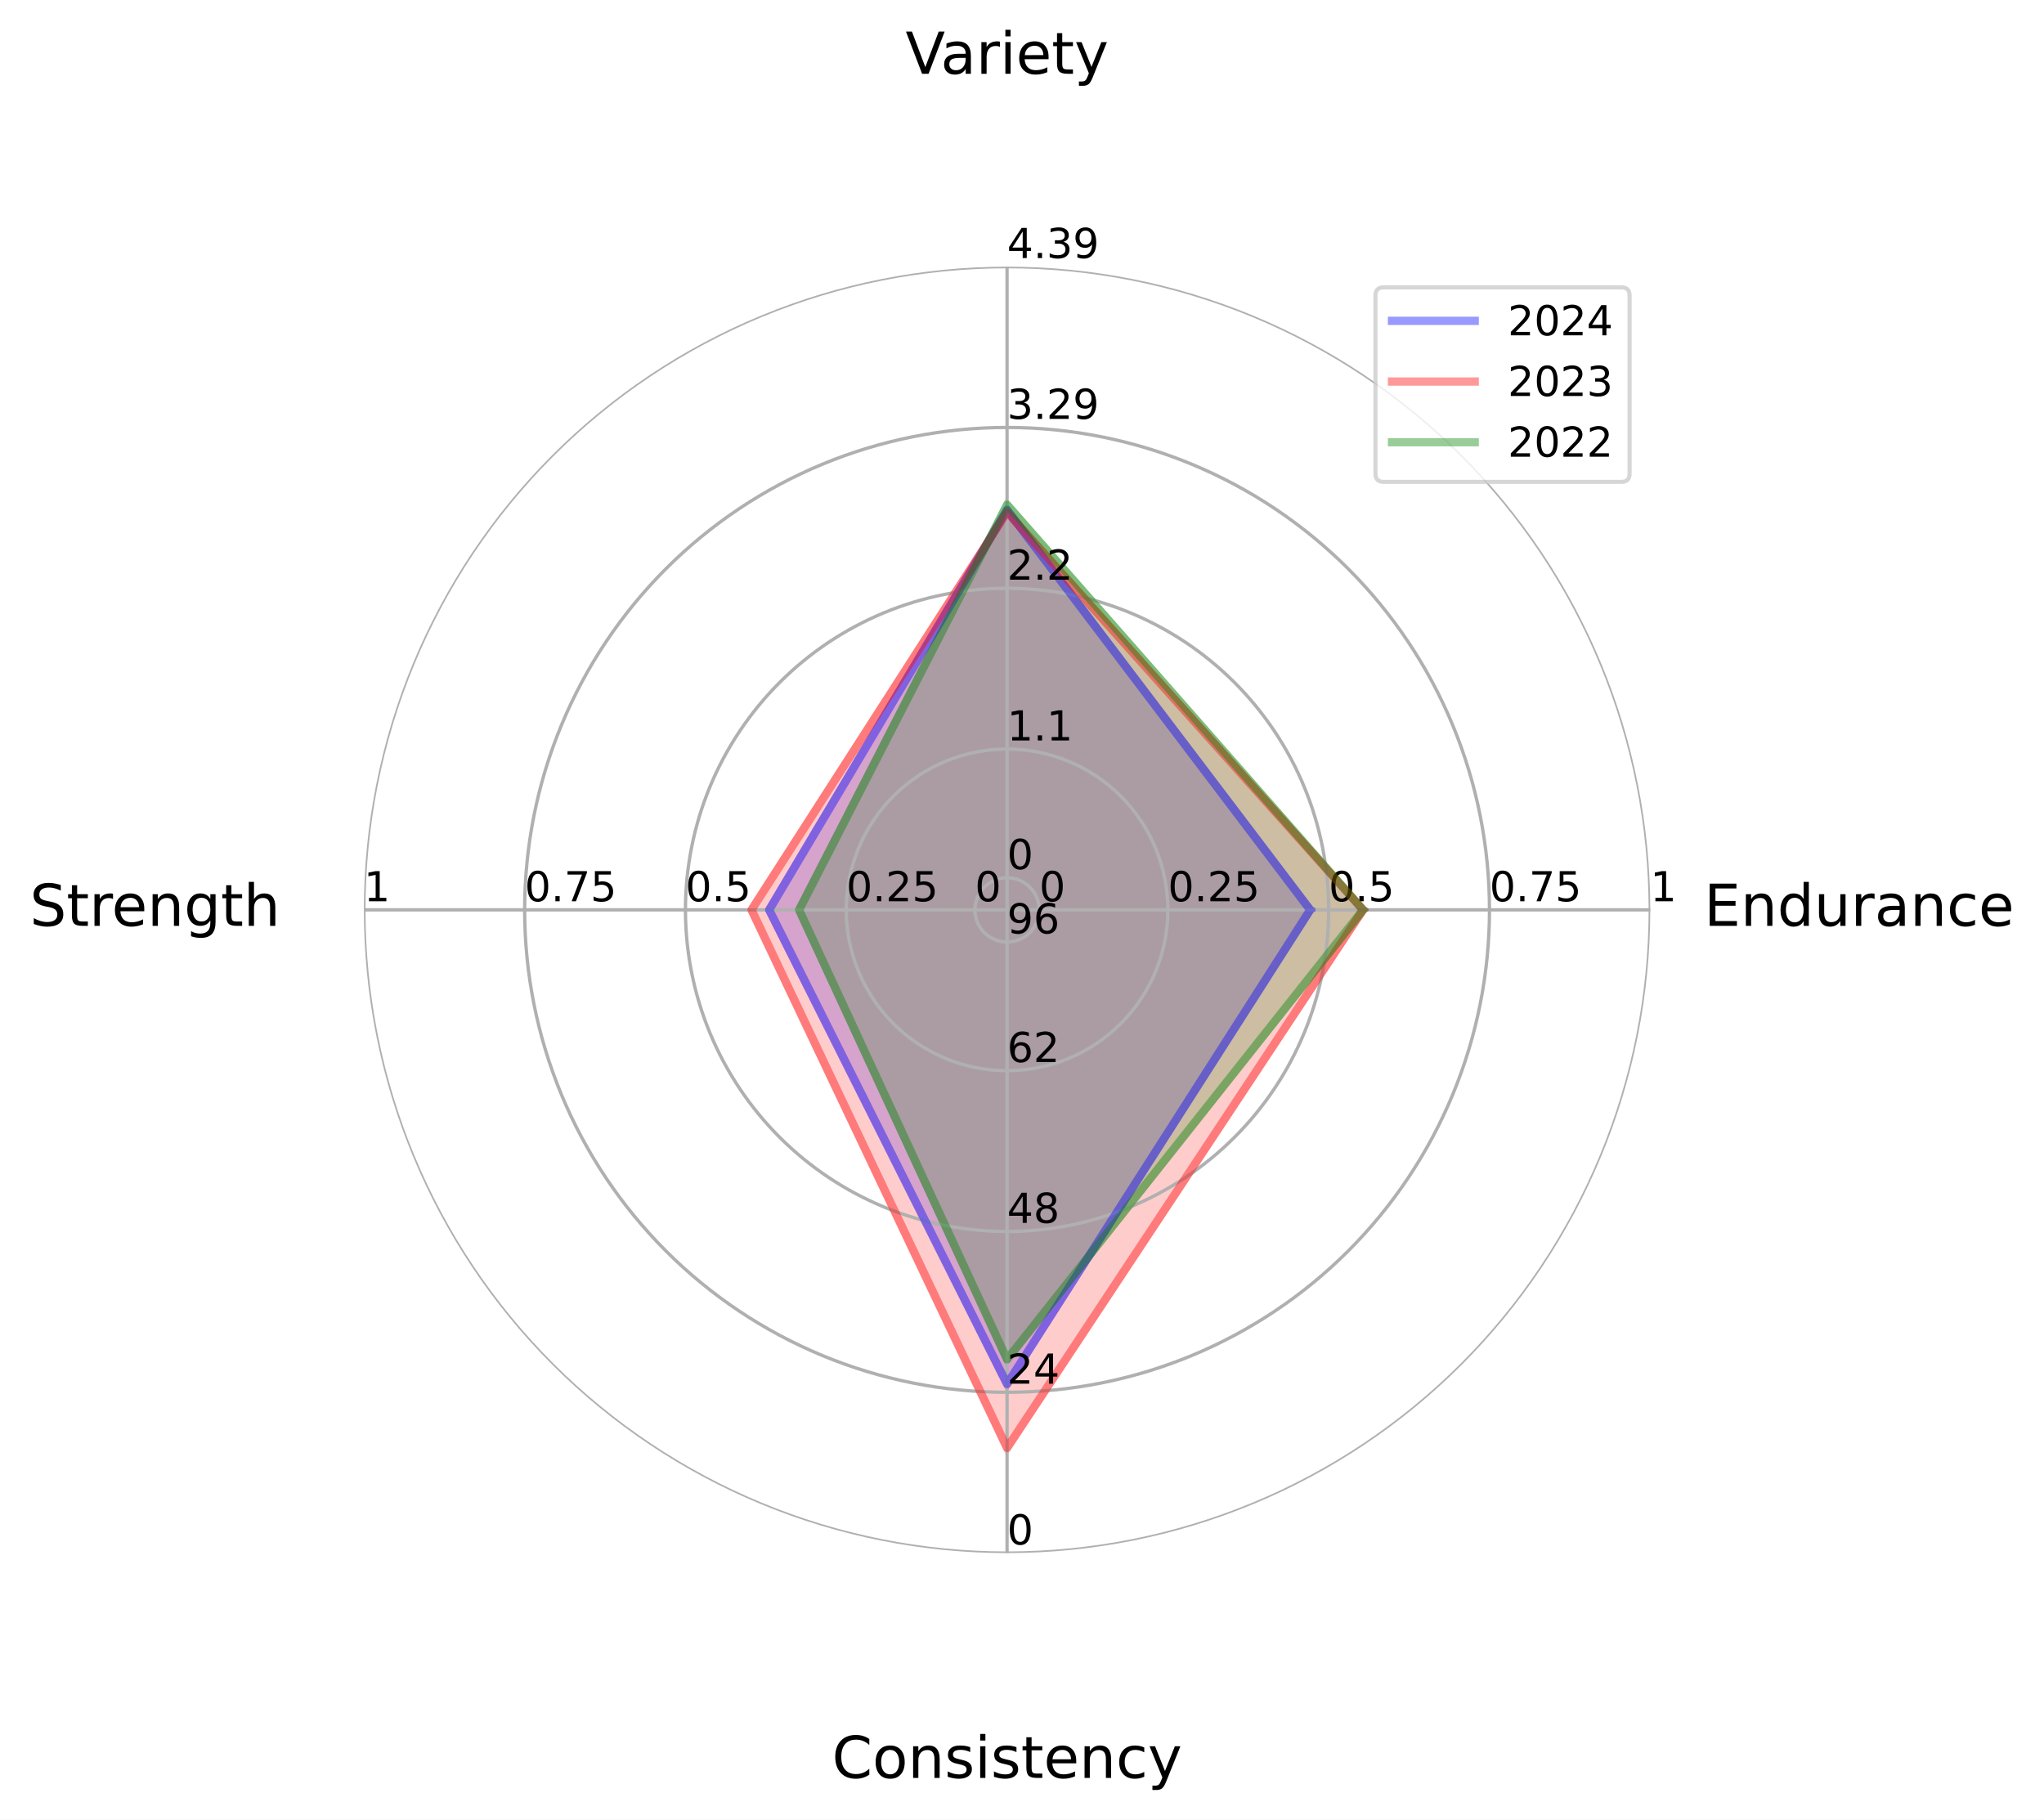
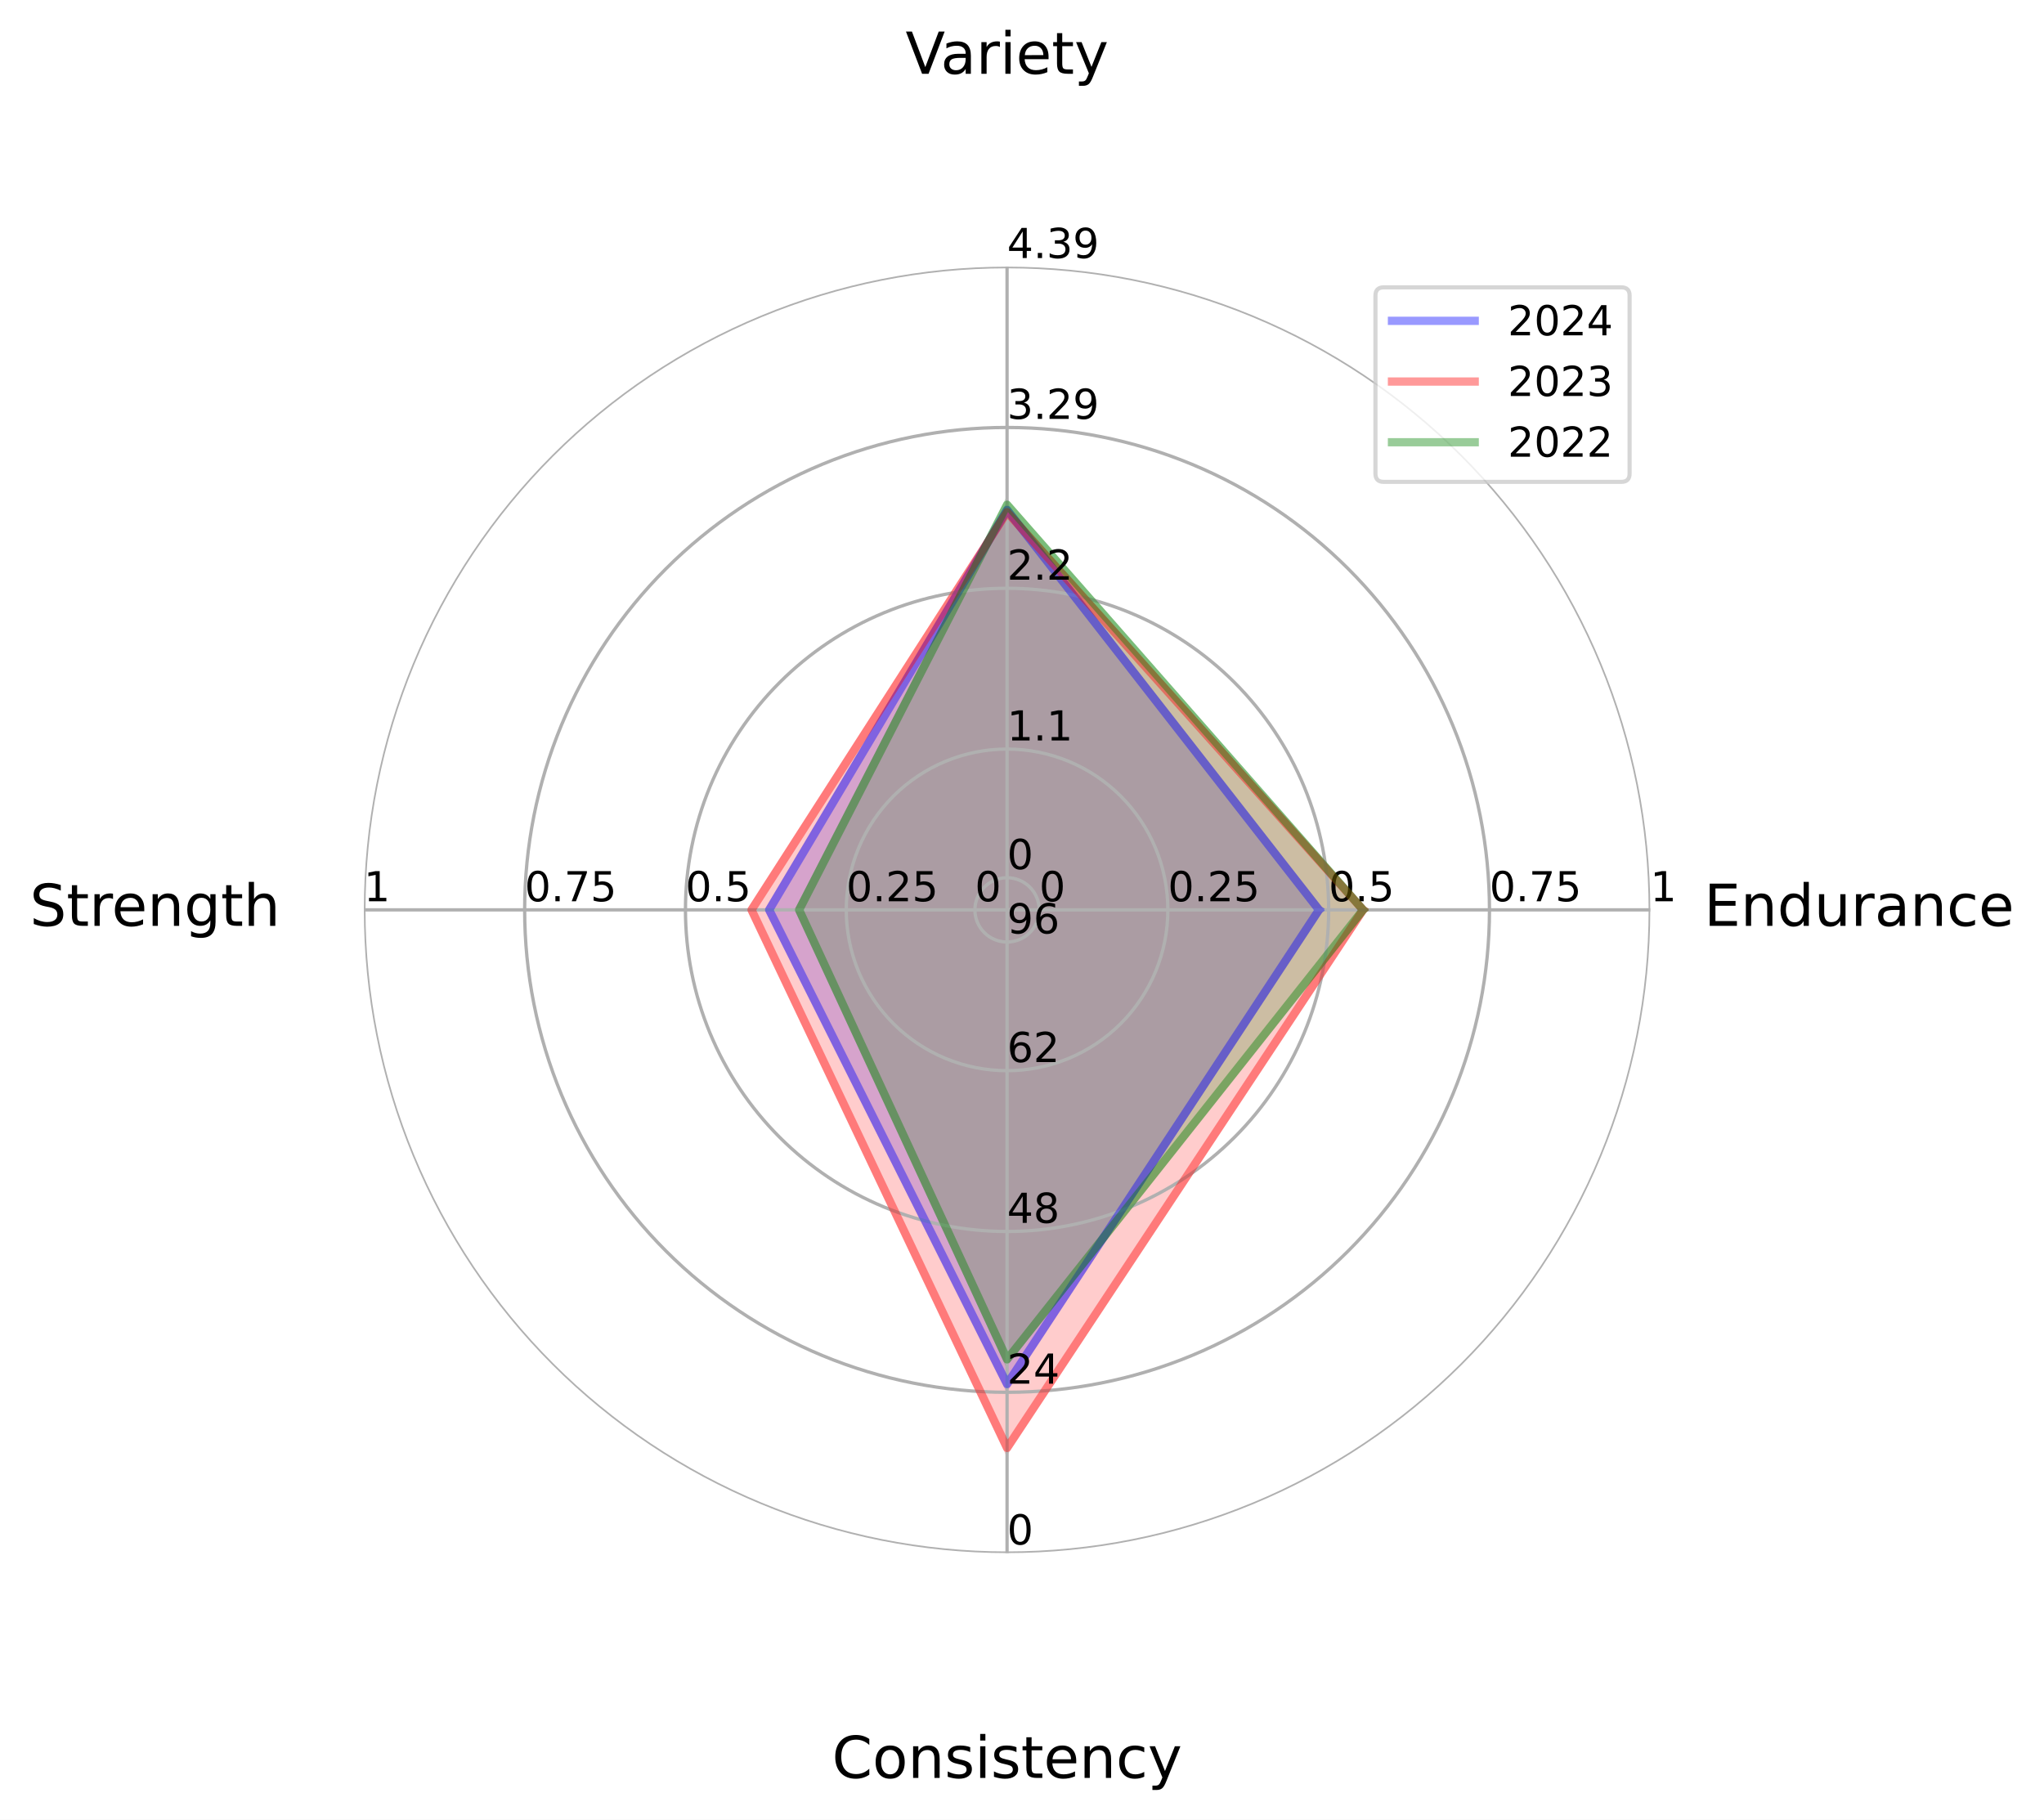
<svg xmlns="http://www.w3.org/2000/svg" xmlns:xlink="http://www.w3.org/1999/xlink" width="494.215pt" height="439.989pt" viewBox="0 0 494.215 439.989" version="1.1">
  <defs>
    <style type="text/css">*{stroke-linejoin: round; stroke-linecap: butt}</style>
  </defs>
  <g id="figure_1">
    <g id="patch_1">
      <path d="M 0 439.989  L 494.215 439.989  L 494.215 -0  L 0 -0  z " style="fill: #ffffff" />
    </g>
    <g id="axes_1">
      <g id="patch_2">
        <path d="M 399.016 219.995  C 399.016 199.572 394.993 179.348 387.178 160.48  C 379.362 141.612 367.906 124.466 353.465 110.025  C 339.024 95.584 321.879 84.128 303.011 76.313  C 284.143 68.498 263.919 64.475 243.496 64.475  C 223.073 64.475 202.849 68.498 183.981 76.313  C 165.113 84.128 147.968 95.584 133.527 110.025  C 119.086 124.466 107.63 141.612 99.814 160.48  C 91.999 179.348 87.976 199.572 87.976 219.995  C 87.976 240.417 91.999 260.642 99.814 279.51  C 107.63 298.378 119.086 315.523 133.527 329.964  C 147.968 344.405 165.113 355.861 183.981 363.676  C 202.849 371.492 223.073 375.515 243.496 375.515  C 263.919 375.515 284.143 371.492 303.011 363.676  C 321.879 355.861 339.024 344.405 353.465 329.964  C 367.906 315.523 379.362 298.378 387.178 279.51  C 394.993 260.642 399.016 240.417 399.016 219.995  M 243.496 219.995  C 243.496 219.995 243.496 219.995 243.496 219.995  C 243.496 219.995 243.496 219.995 243.496 219.995  C 243.496 219.995 243.496 219.995 243.496 219.995  C 243.496 219.995 243.496 219.995 243.496 219.995  C 243.496 219.995 243.496 219.995 243.496 219.995  C 243.496 219.995 243.496 219.995 243.496 219.995  C 243.496 219.995 243.496 219.995 243.496 219.995  C 243.496 219.995 243.496 219.995 243.496 219.995  C 243.496 219.995 243.496 219.995 243.496 219.995  C 243.496 219.995 243.496 219.995 243.496 219.995  C 243.496 219.995 243.496 219.995 243.496 219.995  C 243.496 219.995 243.496 219.995 243.496 219.995  C 243.496 219.995 243.496 219.995 243.496 219.995  C 243.496 219.995 243.496 219.995 243.496 219.995  C 243.496 219.995 243.496 219.995 243.496 219.995  C 243.496 219.995 243.496 219.995 243.496 219.995  z " style="fill: #ffffff" />
      </g>
      <g id="patch_3">
-         <path d="M 316.782 219.995  L 243.496 123.297  L 185.975 219.995  L 243.496 334.649  z " clip-path="url(#pba19b4cc46)" style="fill: #0000ff; opacity: 0.2; stroke: #0000ff; stroke-width: 2; stroke-linejoin: miter" />
+         <path d="M 318.913 219.995  L 243.496 123.297  L 185.975 219.995  L 243.496 334.649  z " clip-path="url(#p2c7f8f535b)" style="fill: #0000ff; opacity: 0.2; stroke: #0000ff; stroke-width: 2; stroke-linejoin: miter" />
      </g>
      <g id="patch_4">
-         <path d="M 329.565 219.995  L 243.496 123.834  L 181.714 219.995  L 243.496 350.079  z " clip-path="url(#pba19b4cc46)" style="fill: #ff0000; opacity: 0.2; stroke: #ff0000; stroke-width: 2; stroke-linejoin: miter" />
+         <path d="M 329.565 219.995  L 243.496 123.834  L 181.714 219.995  L 243.496 350.079  z " clip-path="url(#p2c7f8f535b)" style="fill: #ff0000; opacity: 0.2; stroke: #ff0000; stroke-width: 2; stroke-linejoin: miter" />
      </g>
      <g id="patch_5">
-         <path d="M 329.565 219.995  L 243.496 122.046  L 193.218 219.995  L 243.496 328.67  z " clip-path="url(#pba19b4cc46)" style="fill: #008000; opacity: 0.2; stroke: #008000; stroke-width: 2; stroke-linejoin: miter" />
+         <path d="M 329.565 219.995  L 243.496 122.046  L 193.218 219.995  L 243.496 328.67  z " clip-path="url(#p2c7f8f535b)" style="fill: #008000; opacity: 0.2; stroke: #008000; stroke-width: 2; stroke-linejoin: miter" />
      </g>
      <g id="matplotlib.axis_1">
        <g id="xtick_1">
          <g id="line2d_1">
-             <path d="M 243.496 219.995  L 399.016 219.995  " clip-path="url(#pba19b4cc46)" style="fill: none; stroke: #b0b0b0; stroke-width: 0.8; stroke-linecap: square" />
+             <path d="M 243.496 219.995  L 399.016 219.995  " clip-path="url(#p2c7f8f535b)" style="fill: none; stroke: #b0b0b0; stroke-width: 0.8; stroke-linecap: square" />
          </g>
          <g id="text_1">
            <g transform="translate(412.0169 223.8578) scale(0.14 -0.14)">
              <defs>
                <path id="DejaVuSans-45" d="M 628 4666  L 3578 4666  L 3578 4134  L 1259 4134  L 1259 2753  L 3481 2753  L 3481 2222  L 1259 2222  L 1259 531  L 3634 531  L 3634 0  L 628 0  L 628 4666  z " transform="scale(0.015625)" />
                <path id="DejaVuSans-6e" d="M 3513 2113  L 3513 0  L 2938 0  L 2938 2094  Q 2938 2591 2744 2837  Q 2550 3084 2163 3084  Q 1697 3084 1428 2787  Q 1159 2491 1159 1978  L 1159 0  L 581 0  L 581 3500  L 1159 3500  L 1159 2956  Q 1366 3272 1645 3428  Q 1925 3584 2291 3584  Q 2894 3584 3203 3211  Q 3513 2838 3513 2113  z " transform="scale(0.015625)" />
                <path id="DejaVuSans-64" d="M 2906 2969  L 2906 4863  L 3481 4863  L 3481 0  L 2906 0  L 2906 525  Q 2725 213 2448 61  Q 2172 -91 1784 -91  Q 1150 -91 751 415  Q 353 922 353 1747  Q 353 2572 751 3078  Q 1150 3584 1784 3584  Q 2172 3584 2448 3432  Q 2725 3281 2906 2969  z M 947 1747  Q 947 1113 1208 752  Q 1469 391 1925 391  Q 2381 391 2643 752  Q 2906 1113 2906 1747  Q 2906 2381 2643 2742  Q 2381 3103 1925 3103  Q 1469 3103 1208 2742  Q 947 2381 947 1747  z " transform="scale(0.015625)" />
                <path id="DejaVuSans-75" d="M 544 1381  L 544 3500  L 1119 3500  L 1119 1403  Q 1119 906 1312 657  Q 1506 409 1894 409  Q 2359 409 2629 706  Q 2900 1003 2900 1516  L 2900 3500  L 3475 3500  L 3475 0  L 2900 0  L 2900 538  Q 2691 219 2414 64  Q 2138 -91 1772 -91  Q 1169 -91 856 284  Q 544 659 544 1381  z M 1991 3584  L 1991 3584  z " transform="scale(0.015625)" />
                <path id="DejaVuSans-72" d="M 2631 2963  Q 2534 3019 2420 3045  Q 2306 3072 2169 3072  Q 1681 3072 1420 2755  Q 1159 2438 1159 1844  L 1159 0  L 581 0  L 581 3500  L 1159 3500  L 1159 2956  Q 1341 3275 1631 3429  Q 1922 3584 2338 3584  Q 2397 3584 2469 3576  Q 2541 3569 2628 3553  L 2631 2963  z " transform="scale(0.015625)" />
                <path id="DejaVuSans-61" d="M 2194 1759  Q 1497 1759 1228 1600  Q 959 1441 959 1056  Q 959 750 1161 570  Q 1363 391 1709 391  Q 2188 391 2477 730  Q 2766 1069 2766 1631  L 2766 1759  L 2194 1759  z M 3341 1997  L 3341 0  L 2766 0  L 2766 531  Q 2569 213 2275 61  Q 1981 -91 1556 -91  Q 1019 -91 701 211  Q 384 513 384 1019  Q 384 1609 779 1909  Q 1175 2209 1959 2209  L 2766 2209  L 2766 2266  Q 2766 2663 2505 2880  Q 2244 3097 1772 3097  Q 1472 3097 1187 3025  Q 903 2953 641 2809  L 641 3341  Q 956 3463 1253 3523  Q 1550 3584 1831 3584  Q 2591 3584 2966 3190  Q 3341 2797 3341 1997  z " transform="scale(0.015625)" />
                <path id="DejaVuSans-63" d="M 3122 3366  L 3122 2828  Q 2878 2963 2633 3030  Q 2388 3097 2138 3097  Q 1578 3097 1268 2742  Q 959 2388 959 1747  Q 959 1106 1268 751  Q 1578 397 2138 397  Q 2388 397 2633 464  Q 2878 531 3122 666  L 3122 134  Q 2881 22 2623 -34  Q 2366 -91 2075 -91  Q 1284 -91 818 406  Q 353 903 353 1747  Q 353 2603 823 3093  Q 1294 3584 2113 3584  Q 2378 3584 2631 3529  Q 2884 3475 3122 3366  z " transform="scale(0.015625)" />
                <path id="DejaVuSans-65" d="M 3597 1894  L 3597 1613  L 953 1613  Q 991 1019 1311 708  Q 1631 397 2203 397  Q 2534 397 2845 478  Q 3156 559 3463 722  L 3463 178  Q 3153 47 2828 -22  Q 2503 -91 2169 -91  Q 1331 -91 842 396  Q 353 884 353 1716  Q 353 2575 817 3079  Q 1281 3584 2069 3584  Q 2775 3584 3186 3129  Q 3597 2675 3597 1894  z M 3022 2063  Q 3016 2534 2758 2815  Q 2500 3097 2075 3097  Q 1594 3097 1305 2825  Q 1016 2553 972 2059  L 3022 2063  z " transform="scale(0.015625)" />
              </defs>
              <use xlink:href="#DejaVuSans-45" />
              <use xlink:href="#DejaVuSans-6e" x="63.184" />
              <use xlink:href="#DejaVuSans-64" x="126.562" />
              <use xlink:href="#DejaVuSans-75" x="190.039" />
              <use xlink:href="#DejaVuSans-72" x="253.418" />
              <use xlink:href="#DejaVuSans-61" x="294.531" />
              <use xlink:href="#DejaVuSans-6e" x="355.811" />
              <use xlink:href="#DejaVuSans-63" x="419.189" />
              <use xlink:href="#DejaVuSans-65" x="474.17" />
            </g>
          </g>
        </g>
        <g id="xtick_2">
          <g id="line2d_2">
-             <path d="M 243.496 219.995  L 243.496 64.475  " clip-path="url(#pba19b4cc46)" style="fill: none; stroke: #b0b0b0; stroke-width: 0.8; stroke-linecap: square" />
+             <path d="M 243.496 219.995  L 243.496 64.475  " clip-path="url(#p2c7f8f535b)" style="fill: none; stroke: #b0b0b0; stroke-width: 0.8; stroke-linecap: square" />
          </g>
          <g id="text_2">
            <g transform="translate(218.9436 17.83781) scale(0.14 -0.14)">
              <defs>
                <path id="DejaVuSans-56" d="M 1831 0  L 50 4666  L 709 4666  L 2188 738  L 3669 4666  L 4325 4666  L 2547 0  L 1831 0  z " transform="scale(0.015625)" />
                <path id="DejaVuSans-69" d="M 603 3500  L 1178 3500  L 1178 0  L 603 0  L 603 3500  z M 603 4863  L 1178 4863  L 1178 4134  L 603 4134  L 603 4863  z " transform="scale(0.015625)" />
                <path id="DejaVuSans-74" d="M 1172 4494  L 1172 3500  L 2356 3500  L 2356 3053  L 1172 3053  L 1172 1153  Q 1172 725 1289 603  Q 1406 481 1766 481  L 2356 481  L 2356 0  L 1766 0  Q 1100 0 847 248  Q 594 497 594 1153  L 594 3053  L 172 3053  L 172 3500  L 594 3500  L 594 4494  L 1172 4494  z " transform="scale(0.015625)" />
                <path id="DejaVuSans-79" d="M 2059 -325  Q 1816 -950 1584 -1140  Q 1353 -1331 966 -1331  L 506 -1331  L 506 -850  L 844 -850  Q 1081 -850 1212 -737  Q 1344 -625 1503 -206  L 1606 56  L 191 3500  L 800 3500  L 1894 763  L 2988 3500  L 3597 3500  L 2059 -325  z " transform="scale(0.015625)" />
              </defs>
              <use xlink:href="#DejaVuSans-56" />
              <use xlink:href="#DejaVuSans-61" x="60.658" />
              <use xlink:href="#DejaVuSans-72" x="121.938" />
              <use xlink:href="#DejaVuSans-69" x="163.051" />
              <use xlink:href="#DejaVuSans-65" x="190.834" />
              <use xlink:href="#DejaVuSans-74" x="252.357" />
              <use xlink:href="#DejaVuSans-79" x="291.566" />
            </g>
          </g>
        </g>
        <g id="xtick_3">
          <g id="line2d_3">
-             <path d="M 243.496 219.995  L 87.976 219.995  " clip-path="url(#pba19b4cc46)" style="fill: none; stroke: #b0b0b0; stroke-width: 0.8; stroke-linecap: square" />
+             <path d="M 243.496 219.995  L 87.976 219.995  " clip-path="url(#p2c7f8f535b)" style="fill: none; stroke: #b0b0b0; stroke-width: 0.8; stroke-linecap: square" />
          </g>
          <g id="text_3">
            <g transform="translate(7.2 223.8578) scale(0.14 -0.14)">
              <defs>
                <path id="DejaVuSans-53" d="M 3425 4513  L 3425 3897  Q 3066 4069 2747 4153  Q 2428 4238 2131 4238  Q 1616 4238 1336 4038  Q 1056 3838 1056 3469  Q 1056 3159 1242 3001  Q 1428 2844 1947 2747  L 2328 2669  Q 3034 2534 3370 2195  Q 3706 1856 3706 1288  Q 3706 609 3251 259  Q 2797 -91 1919 -91  Q 1588 -91 1214 -16  Q 841 59 441 206  L 441 856  Q 825 641 1194 531  Q 1563 422 1919 422  Q 2459 422 2753 634  Q 3047 847 3047 1241  Q 3047 1584 2836 1778  Q 2625 1972 2144 2069  L 1759 2144  Q 1053 2284 737 2584  Q 422 2884 422 3419  Q 422 4038 858 4394  Q 1294 4750 2059 4750  Q 2388 4750 2728 4690  Q 3069 4631 3425 4513  z " transform="scale(0.015625)" />
                <path id="DejaVuSans-67" d="M 2906 1791  Q 2906 2416 2648 2759  Q 2391 3103 1925 3103  Q 1463 3103 1205 2759  Q 947 2416 947 1791  Q 947 1169 1205 825  Q 1463 481 1925 481  Q 2391 481 2648 825  Q 2906 1169 2906 1791  z M 3481 434  Q 3481 -459 3084 -895  Q 2688 -1331 1869 -1331  Q 1566 -1331 1297 -1286  Q 1028 -1241 775 -1147  L 775 -588  Q 1028 -725 1275 -790  Q 1522 -856 1778 -856  Q 2344 -856 2625 -561  Q 2906 -266 2906 331  L 2906 616  Q 2728 306 2450 153  Q 2172 0 1784 0  Q 1141 0 747 490  Q 353 981 353 1791  Q 353 2603 747 3093  Q 1141 3584 1784 3584  Q 2172 3584 2450 3431  Q 2728 3278 2906 2969  L 2906 3500  L 3481 3500  L 3481 434  z " transform="scale(0.015625)" />
                <path id="DejaVuSans-68" d="M 3513 2113  L 3513 0  L 2938 0  L 2938 2094  Q 2938 2591 2744 2837  Q 2550 3084 2163 3084  Q 1697 3084 1428 2787  Q 1159 2491 1159 1978  L 1159 0  L 581 0  L 581 4863  L 1159 4863  L 1159 2956  Q 1366 3272 1645 3428  Q 1925 3584 2291 3584  Q 2894 3584 3203 3211  Q 3513 2838 3513 2113  z " transform="scale(0.015625)" />
              </defs>
              <use xlink:href="#DejaVuSans-53" />
              <use xlink:href="#DejaVuSans-74" x="63.477" />
              <use xlink:href="#DejaVuSans-72" x="102.686" />
              <use xlink:href="#DejaVuSans-65" x="141.549" />
              <use xlink:href="#DejaVuSans-6e" x="203.072" />
              <use xlink:href="#DejaVuSans-67" x="266.451" />
              <use xlink:href="#DejaVuSans-74" x="329.928" />
              <use xlink:href="#DejaVuSans-68" x="369.137" />
            </g>
          </g>
        </g>
        <g id="xtick_4">
          <g id="line2d_4">
-             <path d="M 243.496 219.995  L 243.496 375.515  " clip-path="url(#pba19b4cc46)" style="fill: none; stroke: #b0b0b0; stroke-width: 0.8; stroke-linecap: square" />
+             <path d="M 243.496 219.995  L 243.496 375.515  " clip-path="url(#p2c7f8f535b)" style="fill: none; stroke: #b0b0b0; stroke-width: 0.8; stroke-linecap: square" />
          </g>
          <g id="text_4">
            <g transform="translate(201.1712 429.8778) scale(0.14 -0.14)">
              <defs>
                <path id="DejaVuSans-43" d="M 4122 4306  L 4122 3641  Q 3803 3938 3442 4084  Q 3081 4231 2675 4231  Q 1875 4231 1450 3742  Q 1025 3253 1025 2328  Q 1025 1406 1450 917  Q 1875 428 2675 428  Q 3081 428 3442 575  Q 3803 722 4122 1019  L 4122 359  Q 3791 134 3420 21  Q 3050 -91 2638 -91  Q 1578 -91 968 557  Q 359 1206 359 2328  Q 359 3453 968 4101  Q 1578 4750 2638 4750  Q 3056 4750 3426 4639  Q 3797 4528 4122 4306  z " transform="scale(0.015625)" />
                <path id="DejaVuSans-6f" d="M 1959 3097  Q 1497 3097 1228 2736  Q 959 2375 959 1747  Q 959 1119 1226 758  Q 1494 397 1959 397  Q 2419 397 2687 759  Q 2956 1122 2956 1747  Q 2956 2369 2687 2733  Q 2419 3097 1959 3097  z M 1959 3584  Q 2709 3584 3137 3096  Q 3566 2609 3566 1747  Q 3566 888 3137 398  Q 2709 -91 1959 -91  Q 1206 -91 779 398  Q 353 888 353 1747  Q 353 2609 779 3096  Q 1206 3584 1959 3584  z " transform="scale(0.015625)" />
                <path id="DejaVuSans-73" d="M 2834 3397  L 2834 2853  Q 2591 2978 2328 3040  Q 2066 3103 1784 3103  Q 1356 3103 1142 2972  Q 928 2841 928 2578  Q 928 2378 1081 2264  Q 1234 2150 1697 2047  L 1894 2003  Q 2506 1872 2764 1633  Q 3022 1394 3022 966  Q 3022 478 2636 193  Q 2250 -91 1575 -91  Q 1294 -91 989 -36  Q 684 19 347 128  L 347 722  Q 666 556 975 473  Q 1284 391 1588 391  Q 1994 391 2212 530  Q 2431 669 2431 922  Q 2431 1156 2273 1281  Q 2116 1406 1581 1522  L 1381 1569  Q 847 1681 609 1914  Q 372 2147 372 2553  Q 372 3047 722 3315  Q 1072 3584 1716 3584  Q 2034 3584 2315 3537  Q 2597 3491 2834 3397  z " transform="scale(0.015625)" />
              </defs>
              <use xlink:href="#DejaVuSans-43" />
              <use xlink:href="#DejaVuSans-6f" x="69.824" />
              <use xlink:href="#DejaVuSans-6e" x="131.006" />
              <use xlink:href="#DejaVuSans-73" x="194.385" />
              <use xlink:href="#DejaVuSans-69" x="246.484" />
              <use xlink:href="#DejaVuSans-73" x="274.268" />
              <use xlink:href="#DejaVuSans-74" x="326.367" />
              <use xlink:href="#DejaVuSans-65" x="365.576" />
              <use xlink:href="#DejaVuSans-6e" x="427.1" />
              <use xlink:href="#DejaVuSans-63" x="490.479" />
              <use xlink:href="#DejaVuSans-79" x="545.459" />
            </g>
          </g>
        </g>
      </g>
      <g id="matplotlib.axis_2">
        <g id="ytick_1">
          <g id="line2d_5">
-             <path d="M 251.272 219.995  C 251.272 218.974 251.071 217.962 250.68 217.019  C 250.289 216.076 249.717 215.218 248.995 214.496  C 248.273 213.774 247.415 213.201 246.472 212.811  C 245.528 212.42 244.517 212.219 243.496 212.219  C 242.475 212.219 241.464 212.42 240.52 212.811  C 239.577 213.201 238.72 213.774 237.998 214.496  C 237.276 215.218 236.703 216.076 236.312 217.019  C 235.921 217.962 235.72 218.974 235.72 219.995  C 235.72 221.016 235.921 222.027 236.312 222.97  C 236.703 223.914 237.276 224.771 237.998 225.493  C 238.72 226.215 239.577 226.788 240.52 227.179  C 241.464 227.57 242.475 227.771 243.496 227.771  C 244.517 227.771 245.528 227.57 246.472 227.179  C 247.415 226.788 248.273 226.215 248.995 225.493  C 249.717 224.771 250.289 223.914 250.68 222.97  C 251.071 222.027 251.272 221.016 251.272 219.995  " clip-path="url(#pba19b4cc46)" style="fill: none; stroke: #b0b0b0; stroke-width: 0.8; stroke-linecap: square" />
+             <path d="M 251.272 219.995  C 251.272 218.974 251.071 217.962 250.68 217.019  C 250.289 216.076 249.717 215.218 248.995 214.496  C 248.273 213.774 247.415 213.201 246.472 212.811  C 245.528 212.42 244.517 212.219 243.496 212.219  C 242.475 212.219 241.464 212.42 240.52 212.811  C 239.577 213.201 238.72 213.774 237.998 214.496  C 237.276 215.218 236.703 216.076 236.312 217.019  C 235.921 217.962 235.72 218.974 235.72 219.995  C 235.72 221.016 235.921 222.027 236.312 222.97  C 236.703 223.914 237.276 224.771 237.998 225.493  C 238.72 226.215 239.577 226.788 240.52 227.179  C 241.464 227.57 242.475 227.771 243.496 227.771  C 244.517 227.771 245.528 227.57 246.472 227.179  C 247.415 226.788 248.273 226.215 248.995 225.493  C 249.717 224.771 250.289 223.914 250.68 222.97  C 251.071 222.027 251.272 221.016 251.272 219.995  " clip-path="url(#p2c7f8f535b)" style="fill: none; stroke: #b0b0b0; stroke-width: 0.8; stroke-linecap: square" />
          </g>
          <g id="text_5">
            <g transform="translate(251.2721 217.915) scale(0.1 -0.1)">
              <defs>
                <path id="DejaVuSans-30" d="M 2034 4250  Q 1547 4250 1301 3770  Q 1056 3291 1056 2328  Q 1056 1369 1301 889  Q 1547 409 2034 409  Q 2525 409 2770 889  Q 3016 1369 3016 2328  Q 3016 3291 2770 3770  Q 2525 4250 2034 4250  z M 2034 4750  Q 2819 4750 3233 4129  Q 3647 3509 3647 2328  Q 3647 1150 3233 529  Q 2819 -91 2034 -91  Q 1250 -91 836 529  Q 422 1150 422 2328  Q 422 3509 836 4129  Q 1250 4750 2034 4750  z " transform="scale(0.015625)" />
              </defs>
              <use xlink:href="#DejaVuSans-30" />
            </g>
          </g>
        </g>
        <g id="ytick_2">
          <g id="line2d_6">
-             <path d="M 282.376 219.995  C 282.376 214.889 281.37 209.833 279.417 205.116  C 277.463 200.399 274.599 196.113 270.988 192.502  C 267.378 188.892 263.092 186.028 258.375 184.074  C 253.658 182.12 248.602 181.115 243.496 181.115  C 238.39 181.115 233.334 182.12 228.617 184.074  C 223.9 186.028 219.614 188.892 216.004 192.502  C 212.394 196.113 209.53 200.399 207.576 205.116  C 205.622 209.833 204.616 214.889 204.616 219.995  C 204.616 225.1 205.622 230.156 207.576 234.873  C 209.53 239.59 212.394 243.877 216.004 247.487  C 219.614 251.097 223.9 253.961 228.617 255.915  C 233.334 257.869 238.39 258.875 243.496 258.875  C 248.602 258.875 253.658 257.869 258.375 255.915  C 263.092 253.961 267.378 251.097 270.988 247.487  C 274.599 243.877 277.463 239.59 279.417 234.873  C 281.37 230.156 282.376 225.1 282.376 219.995  " clip-path="url(#pba19b4cc46)" style="fill: none; stroke: #b0b0b0; stroke-width: 0.8; stroke-linecap: square" />
+             <path d="M 282.376 219.995  C 282.376 214.889 281.37 209.833 279.417 205.116  C 277.463 200.399 274.599 196.113 270.988 192.502  C 267.378 188.892 263.092 186.028 258.375 184.074  C 253.658 182.12 248.602 181.115 243.496 181.115  C 238.39 181.115 233.334 182.12 228.617 184.074  C 223.9 186.028 219.614 188.892 216.004 192.502  C 212.394 196.113 209.53 200.399 207.576 205.116  C 205.622 209.833 204.616 214.889 204.616 219.995  C 204.616 225.1 205.622 230.156 207.576 234.873  C 209.53 239.59 212.394 243.877 216.004 247.487  C 219.614 251.097 223.9 253.961 228.617 255.915  C 233.334 257.869 238.39 258.875 243.496 258.875  C 248.602 258.875 253.658 257.869 258.375 255.915  C 263.092 253.961 267.378 251.097 270.988 247.487  C 274.599 243.877 277.463 239.59 279.417 234.873  C 281.37 230.156 282.376 225.1 282.376 219.995  " clip-path="url(#p2c7f8f535b)" style="fill: none; stroke: #b0b0b0; stroke-width: 0.8; stroke-linecap: square" />
          </g>
          <g id="text_6">
            <g transform="translate(282.3761 217.915) scale(0.1 -0.1)">
              <defs>
                <path id="DejaVuSans-2e" d="M 684 794  L 1344 794  L 1344 0  L 684 0  L 684 794  z " transform="scale(0.015625)" />
                <path id="DejaVuSans-32" d="M 1228 531  L 3431 531  L 3431 0  L 469 0  L 469 531  Q 828 903 1448 1529  Q 2069 2156 2228 2338  Q 2531 2678 2651 2914  Q 2772 3150 2772 3378  Q 2772 3750 2511 3984  Q 2250 4219 1831 4219  Q 1534 4219 1204 4116  Q 875 4013 500 3803  L 500 4441  Q 881 4594 1212 4672  Q 1544 4750 1819 4750  Q 2544 4750 2975 4387  Q 3406 4025 3406 3419  Q 3406 3131 3298 2873  Q 3191 2616 2906 2266  Q 2828 2175 2409 1742  Q 1991 1309 1228 531  z " transform="scale(0.015625)" />
                <path id="DejaVuSans-35" d="M 691 4666  L 3169 4666  L 3169 4134  L 1269 4134  L 1269 2991  Q 1406 3038 1543 3061  Q 1681 3084 1819 3084  Q 2600 3084 3056 2656  Q 3513 2228 3513 1497  Q 3513 744 3044 326  Q 2575 -91 1722 -91  Q 1428 -91 1123 -41  Q 819 9 494 109  L 494 744  Q 775 591 1075 516  Q 1375 441 1709 441  Q 2250 441 2565 725  Q 2881 1009 2881 1497  Q 2881 1984 2565 2268  Q 2250 2553 1709 2553  Q 1456 2553 1204 2497  Q 953 2441 691 2322  L 691 4666  z " transform="scale(0.015625)" />
              </defs>
              <use xlink:href="#DejaVuSans-30" />
              <use xlink:href="#DejaVuSans-2e" x="63.623" />
              <use xlink:href="#DejaVuSans-32" x="95.41" />
              <use xlink:href="#DejaVuSans-35" x="159.033" />
            </g>
          </g>
        </g>
        <g id="ytick_3">
          <g id="line2d_7">
-             <path d="M 321.256 219.995  C 321.256 209.783 319.245 199.671 315.337 190.237  C 311.429 180.803 305.701 172.231 298.481 165.01  C 291.26 157.79 282.688 152.062 273.254 148.154  C 263.82 144.246 253.707 142.235 243.496 142.235  C 233.285 142.235 223.173 144.246 213.739 148.154  C 204.305 152.062 195.732 157.79 188.511 165.01  C 181.291 172.231 175.563 180.803 171.655 190.237  C 167.748 199.671 165.736 209.783 165.736 219.995  C 165.736 230.206 167.748 240.318 171.655 249.752  C 175.563 259.186 181.291 267.759 188.511 274.979  C 195.732 282.2 204.305 287.928 213.739 291.836  C 223.173 295.743 233.285 297.755 243.496 297.755  C 253.707 297.755 263.82 295.743 273.254 291.836  C 282.688 287.928 291.26 282.2 298.481 274.979  C 305.701 267.759 311.429 259.186 315.337 249.752  C 319.245 240.318 321.256 230.206 321.256 219.995  " clip-path="url(#pba19b4cc46)" style="fill: none; stroke: #b0b0b0; stroke-width: 0.8; stroke-linecap: square" />
+             <path d="M 321.256 219.995  C 321.256 209.783 319.245 199.671 315.337 190.237  C 311.429 180.803 305.701 172.231 298.481 165.01  C 291.26 157.79 282.688 152.062 273.254 148.154  C 263.82 144.246 253.707 142.235 243.496 142.235  C 233.285 142.235 223.173 144.246 213.739 148.154  C 204.305 152.062 195.732 157.79 188.511 165.01  C 181.291 172.231 175.563 180.803 171.655 190.237  C 167.748 199.671 165.736 209.783 165.736 219.995  C 165.736 230.206 167.748 240.318 171.655 249.752  C 175.563 259.186 181.291 267.759 188.511 274.979  C 195.732 282.2 204.305 287.928 213.739 291.836  C 223.173 295.743 233.285 297.755 243.496 297.755  C 253.707 297.755 263.82 295.743 273.254 291.836  C 282.688 287.928 291.26 282.2 298.481 274.979  C 305.701 267.759 311.429 259.186 315.337 249.752  C 319.245 240.318 321.256 230.206 321.256 219.995  " clip-path="url(#p2c7f8f535b)" style="fill: none; stroke: #b0b0b0; stroke-width: 0.8; stroke-linecap: square" />
          </g>
          <g id="text_7">
            <g transform="translate(321.2561 217.915) scale(0.1 -0.1)">
              <use xlink:href="#DejaVuSans-30" />
              <use xlink:href="#DejaVuSans-2e" x="63.623" />
              <use xlink:href="#DejaVuSans-35" x="95.41" />
            </g>
          </g>
        </g>
        <g id="ytick_4">
          <g id="line2d_8">
-             <path d="M 360.136 219.995  C 360.136 204.678 357.119 189.51 351.257 175.358  C 345.396 161.207 336.804 148.349 325.973 137.518  C 315.142 126.687 302.283 118.095 288.132 112.233  C 273.981 106.372 258.813 103.355 243.496 103.355  C 228.179 103.355 213.011 106.372 198.86 112.233  C 184.709 118.095 171.85 126.687 161.019 137.518  C 150.188 148.349 141.596 161.207 135.735 175.358  C 129.873 189.51 126.856 204.678 126.856 219.995  C 126.856 235.312 129.873 250.48 135.735 264.631  C 141.596 278.782 150.188 291.641 161.019 302.472  C 171.85 313.302 184.709 321.894 198.86 327.756  C 213.011 333.618 228.179 336.635 243.496 336.635  C 258.813 336.635 273.981 333.618 288.132 327.756  C 302.283 321.894 315.142 313.302 325.973 302.472  C 336.804 291.641 345.396 278.782 351.257 264.631  C 357.119 250.48 360.136 235.312 360.136 219.995  " clip-path="url(#pba19b4cc46)" style="fill: none; stroke: #b0b0b0; stroke-width: 0.8; stroke-linecap: square" />
+             <path d="M 360.136 219.995  C 360.136 204.678 357.119 189.51 351.257 175.358  C 345.396 161.207 336.804 148.349 325.973 137.518  C 315.142 126.687 302.283 118.095 288.132 112.233  C 273.981 106.372 258.813 103.355 243.496 103.355  C 228.179 103.355 213.011 106.372 198.86 112.233  C 184.709 118.095 171.85 126.687 161.019 137.518  C 150.188 148.349 141.596 161.207 135.735 175.358  C 129.873 189.51 126.856 204.678 126.856 219.995  C 126.856 235.312 129.873 250.48 135.735 264.631  C 141.596 278.782 150.188 291.641 161.019 302.472  C 171.85 313.302 184.709 321.894 198.86 327.756  C 213.011 333.618 228.179 336.635 243.496 336.635  C 258.813 336.635 273.981 333.618 288.132 327.756  C 302.283 321.894 315.142 313.302 325.973 302.472  C 336.804 291.641 345.396 278.782 351.257 264.631  C 357.119 250.48 360.136 235.312 360.136 219.995  " clip-path="url(#p2c7f8f535b)" style="fill: none; stroke: #b0b0b0; stroke-width: 0.8; stroke-linecap: square" />
          </g>
          <g id="text_8">
            <g transform="translate(360.1361 217.915) scale(0.1 -0.1)">
              <defs>
                <path id="DejaVuSans-37" d="M 525 4666  L 3525 4666  L 3525 4397  L 1831 0  L 1172 0  L 2766 4134  L 525 4134  L 525 4666  z " transform="scale(0.015625)" />
              </defs>
              <use xlink:href="#DejaVuSans-30" />
              <use xlink:href="#DejaVuSans-2e" x="63.623" />
              <use xlink:href="#DejaVuSans-37" x="95.41" />
              <use xlink:href="#DejaVuSans-35" x="159.033" />
            </g>
          </g>
        </g>
        <g id="ytick_5">
          <g id="line2d_9">
-             <path d="M 399.016 219.995  C 399.016 199.572 394.993 179.348 387.178 160.48  C 379.362 141.612 367.906 124.466 353.465 110.025  C 339.024 95.584 321.879 84.128 303.011 76.313  C 284.143 68.498 263.919 64.475 243.496 64.475  C 223.073 64.475 202.849 68.498 183.981 76.313  C 165.113 84.128 147.968 95.584 133.527 110.025  C 119.086 124.466 107.63 141.612 99.814 160.48  C 91.999 179.348 87.976 199.572 87.976 219.995  C 87.976 240.417 91.999 260.642 99.814 279.51  C 107.63 298.378 119.086 315.523 133.527 329.964  C 147.968 344.405 165.113 355.861 183.981 363.676  C 202.849 371.492 223.073 375.515 243.496 375.515  C 263.919 375.515 284.143 371.492 303.011 363.676  C 321.879 355.861 339.024 344.405 353.465 329.964  C 367.906 315.523 379.362 298.378 387.178 279.51  C 394.993 260.642 399.016 240.417 399.016 219.995  " clip-path="url(#pba19b4cc46)" style="fill: none; stroke: #b0b0b0; stroke-width: 0.8; stroke-linecap: square" />
+             <path d="M 399.016 219.995  C 399.016 199.572 394.993 179.348 387.178 160.48  C 379.362 141.612 367.906 124.466 353.465 110.025  C 339.024 95.584 321.879 84.128 303.011 76.313  C 284.143 68.498 263.919 64.475 243.496 64.475  C 223.073 64.475 202.849 68.498 183.981 76.313  C 165.113 84.128 147.968 95.584 133.527 110.025  C 119.086 124.466 107.63 141.612 99.814 160.48  C 91.999 179.348 87.976 199.572 87.976 219.995  C 87.976 240.417 91.999 260.642 99.814 279.51  C 107.63 298.378 119.086 315.523 133.527 329.964  C 147.968 344.405 165.113 355.861 183.981 363.676  C 202.849 371.492 223.073 375.515 243.496 375.515  C 263.919 375.515 284.143 371.492 303.011 363.676  C 321.879 355.861 339.024 344.405 353.465 329.964  C 367.906 315.523 379.362 298.378 387.178 279.51  C 394.993 260.642 399.016 240.417 399.016 219.995  " clip-path="url(#p2c7f8f535b)" style="fill: none; stroke: #b0b0b0; stroke-width: 0.8; stroke-linecap: square" />
          </g>
          <g id="text_9">
            <g transform="translate(399.0161 217.915) scale(0.1 -0.1)">
              <defs>
                <path id="DejaVuSans-31" d="M 794 531  L 1825 531  L 1825 4091  L 703 3866  L 703 4441  L 1819 4666  L 2450 4666  L 2450 531  L 3481 531  L 3481 0  L 794 0  L 794 531  z " transform="scale(0.015625)" />
              </defs>
              <use xlink:href="#DejaVuSans-31" />
            </g>
          </g>
        </g>
      </g>
      <g id="line2d_10">
-         <path d="M 316.782 219.995  L 243.496 123.297  L 185.975 219.995  L 243.496 334.649  L 316.782 219.995  " clip-path="url(#pba19b4cc46)" style="fill: none; stroke: #0000ff; stroke-opacity: 0.4; stroke-width: 2; stroke-linecap: square" />
+         <path d="M 318.913 219.995  L 243.496 123.297  L 185.975 219.995  L 243.496 334.649  L 318.913 219.995  " clip-path="url(#p2c7f8f535b)" style="fill: none; stroke: #0000ff; stroke-opacity: 0.4; stroke-width: 2; stroke-linecap: square" />
      </g>
      <g id="line2d_11">
-         <path d="M 329.565 219.995  L 243.496 123.834  L 181.714 219.995  L 243.496 350.079  L 329.565 219.995  " clip-path="url(#pba19b4cc46)" style="fill: none; stroke: #ff0000; stroke-opacity: 0.4; stroke-width: 2; stroke-linecap: square" />
+         <path d="M 329.565 219.995  L 243.496 123.834  L 181.714 219.995  L 243.496 350.079  L 329.565 219.995  " clip-path="url(#p2c7f8f535b)" style="fill: none; stroke: #ff0000; stroke-opacity: 0.4; stroke-width: 2; stroke-linecap: square" />
      </g>
      <g id="line2d_12">
-         <path d="M 329.565 219.995  L 243.496 122.046  L 193.218 219.995  L 243.496 328.67  L 329.565 219.995  " clip-path="url(#pba19b4cc46)" style="fill: none; stroke: #008000; stroke-opacity: 0.4; stroke-width: 2; stroke-linecap: square" />
+         <path d="M 329.565 219.995  L 243.496 122.046  L 193.218 219.995  L 243.496 328.67  L 329.565 219.995  " clip-path="url(#p2c7f8f535b)" style="fill: none; stroke: #008000; stroke-opacity: 0.4; stroke-width: 2; stroke-linecap: square" />
      </g>
      <g id="legend_1">
        <g id="patch_6">
          <path d="M 334.566 116.509  L 392.016 116.509  Q 394.016 116.509 394.016 114.509  L 394.016 71.475  Q 394.016 69.475 392.016 69.475  L 334.566 69.475  Q 332.566 69.475 332.566 71.475  L 332.566 114.509  Q 332.566 116.509 334.566 116.509  z " style="fill: #ffffff; opacity: 0.8; stroke: #cccccc; stroke-linejoin: miter" />
        </g>
        <g id="line2d_13">
          <path d="M 336.566 77.573  L 346.566 77.573  L 356.566 77.573  " style="fill: none; stroke: #0000ff; stroke-opacity: 0.4; stroke-width: 2; stroke-linecap: square" />
        </g>
        <g id="text_10">
          <g transform="translate(364.5661 81.07313) scale(0.1 -0.1)">
            <defs>
              <path id="DejaVuSans-34" d="M 2419 4116  L 825 1625  L 2419 1625  L 2419 4116  z M 2253 4666  L 3047 4666  L 3047 1625  L 3713 1625  L 3713 1100  L 3047 1100  L 3047 0  L 2419 0  L 2419 1100  L 313 1100  L 313 1709  L 2253 4666  z " transform="scale(0.015625)" />
            </defs>
            <use xlink:href="#DejaVuSans-32" />
            <use xlink:href="#DejaVuSans-30" x="63.623" />
            <use xlink:href="#DejaVuSans-32" x="127.246" />
            <use xlink:href="#DejaVuSans-34" x="190.869" />
          </g>
        </g>
        <g id="line2d_14">
          <path d="M 336.566 92.251  L 346.566 92.251  L 356.566 92.251  " style="fill: none; stroke: #ff0000; stroke-opacity: 0.4; stroke-width: 2; stroke-linecap: square" />
        </g>
        <g id="text_11">
          <g transform="translate(364.5661 95.75125) scale(0.1 -0.1)">
            <defs>
              <path id="DejaVuSans-33" d="M 2597 2516  Q 3050 2419 3304 2112  Q 3559 1806 3559 1356  Q 3559 666 3084 287  Q 2609 -91 1734 -91  Q 1441 -91 1130 -33  Q 819 25 488 141  L 488 750  Q 750 597 1062 519  Q 1375 441 1716 441  Q 2309 441 2620 675  Q 2931 909 2931 1356  Q 2931 1769 2642 2001  Q 2353 2234 1838 2234  L 1294 2234  L 1294 2753  L 1863 2753  Q 2328 2753 2575 2939  Q 2822 3125 2822 3475  Q 2822 3834 2567 4026  Q 2313 4219 1838 4219  Q 1578 4219 1281 4162  Q 984 4106 628 3988  L 628 4550  Q 988 4650 1302 4700  Q 1616 4750 1894 4750  Q 2613 4750 3031 4423  Q 3450 4097 3450 3541  Q 3450 3153 3228 2886  Q 3006 2619 2597 2516  z " transform="scale(0.015625)" />
            </defs>
            <use xlink:href="#DejaVuSans-32" />
            <use xlink:href="#DejaVuSans-30" x="63.623" />
            <use xlink:href="#DejaVuSans-32" x="127.246" />
            <use xlink:href="#DejaVuSans-33" x="190.869" />
          </g>
        </g>
        <g id="line2d_15">
          <path d="M 336.566 106.929  L 346.566 106.929  L 356.566 106.929  " style="fill: none; stroke: #008000; stroke-opacity: 0.4; stroke-width: 2; stroke-linecap: square" />
        </g>
        <g id="text_12">
          <g transform="translate(364.5661 110.4294) scale(0.1 -0.1)">
            <use xlink:href="#DejaVuSans-32" />
            <use xlink:href="#DejaVuSans-30" x="63.623" />
            <use xlink:href="#DejaVuSans-32" x="127.246" />
            <use xlink:href="#DejaVuSans-32" x="190.869" />
          </g>
        </g>
      </g>
    </g>
    <g id="axes_2">
      <g id="matplotlib.axis_3">
        <g id="ytick_6">
          <g id="text_13">
            <g transform="translate(243.4961 210.139) scale(0.1 -0.1)">
              <use xlink:href="#DejaVuSans-30" />
            </g>
          </g>
        </g>
        <g id="ytick_7">
          <g id="text_14">
            <g transform="translate(243.4961 179.035) scale(0.1 -0.1)">
              <use xlink:href="#DejaVuSans-31" />
              <use xlink:href="#DejaVuSans-2e" x="63.623" />
              <use xlink:href="#DejaVuSans-31" x="95.41" />
            </g>
          </g>
        </g>
        <g id="ytick_8">
          <g id="text_15">
            <g transform="translate(243.4961 140.155) scale(0.1 -0.1)">
              <use xlink:href="#DejaVuSans-32" />
              <use xlink:href="#DejaVuSans-2e" x="63.623" />
              <use xlink:href="#DejaVuSans-32" x="95.41" />
            </g>
          </g>
        </g>
        <g id="ytick_9">
          <g id="text_16">
            <g transform="translate(243.4961 101.275) scale(0.1 -0.1)">
              <defs>
                <path id="DejaVuSans-39" d="M 703 97  L 703 672  Q 941 559 1184 500  Q 1428 441 1663 441  Q 2288 441 2617 861  Q 2947 1281 2994 2138  Q 2813 1869 2534 1725  Q 2256 1581 1919 1581  Q 1219 1581 811 2004  Q 403 2428 403 3163  Q 403 3881 828 4315  Q 1253 4750 1959 4750  Q 2769 4750 3195 4129  Q 3622 3509 3622 2328  Q 3622 1225 3098 567  Q 2575 -91 1691 -91  Q 1453 -91 1209 -44  Q 966 3 703 97  z M 1959 2075  Q 2384 2075 2632 2365  Q 2881 2656 2881 3163  Q 2881 3666 2632 3958  Q 2384 4250 1959 4250  Q 1534 4250 1286 3958  Q 1038 3666 1038 3163  Q 1038 2656 1286 2365  Q 1534 2075 1959 2075  z " transform="scale(0.015625)" />
              </defs>
              <use xlink:href="#DejaVuSans-33" />
              <use xlink:href="#DejaVuSans-2e" x="63.623" />
              <use xlink:href="#DejaVuSans-32" x="95.41" />
              <use xlink:href="#DejaVuSans-39" x="159.033" />
            </g>
          </g>
        </g>
        <g id="ytick_10">
          <g id="text_17">
            <g transform="translate(243.4961 62.395) scale(0.1 -0.1)">
              <use xlink:href="#DejaVuSans-34" />
              <use xlink:href="#DejaVuSans-2e" x="63.623" />
              <use xlink:href="#DejaVuSans-33" x="95.41" />
              <use xlink:href="#DejaVuSans-39" x="159.033" />
            </g>
          </g>
        </g>
      </g>
    </g>
    <g id="axes_3">
      <g id="matplotlib.axis_4">
        <g id="ytick_11">
          <g id="text_18">
            <g transform="translate(235.7201 217.915) scale(0.1 -0.1)">
              <use xlink:href="#DejaVuSans-30" />
            </g>
          </g>
        </g>
        <g id="ytick_12">
          <g id="text_19">
            <g transform="translate(204.6161 217.915) scale(0.1 -0.1)">
              <use xlink:href="#DejaVuSans-30" />
              <use xlink:href="#DejaVuSans-2e" x="63.623" />
              <use xlink:href="#DejaVuSans-32" x="95.41" />
              <use xlink:href="#DejaVuSans-35" x="159.033" />
            </g>
          </g>
        </g>
        <g id="ytick_13">
          <g id="text_20">
            <g transform="translate(165.7361 217.915) scale(0.1 -0.1)">
              <use xlink:href="#DejaVuSans-30" />
              <use xlink:href="#DejaVuSans-2e" x="63.623" />
              <use xlink:href="#DejaVuSans-35" x="95.41" />
            </g>
          </g>
        </g>
        <g id="ytick_14">
          <g id="text_21">
            <g transform="translate(126.8561 217.915) scale(0.1 -0.1)">
              <use xlink:href="#DejaVuSans-30" />
              <use xlink:href="#DejaVuSans-2e" x="63.623" />
              <use xlink:href="#DejaVuSans-37" x="95.41" />
              <use xlink:href="#DejaVuSans-35" x="159.033" />
            </g>
          </g>
        </g>
        <g id="ytick_15">
          <g id="text_22">
            <g transform="translate(87.97609 217.915) scale(0.1 -0.1)">
              <use xlink:href="#DejaVuSans-31" />
            </g>
          </g>
        </g>
      </g>
    </g>
    <g id="axes_4">
      <g id="matplotlib.axis_5">
        <g id="ytick_16">
          <g id="text_23">
            <g transform="translate(243.4961 225.691) scale(0.1 -0.1)">
              <defs>
                <path id="DejaVuSans-36" d="M 2113 2584  Q 1688 2584 1439 2293  Q 1191 2003 1191 1497  Q 1191 994 1439 701  Q 1688 409 2113 409  Q 2538 409 2786 701  Q 3034 994 3034 1497  Q 3034 2003 2786 2293  Q 2538 2584 2113 2584  z M 3366 4563  L 3366 3988  Q 3128 4100 2886 4159  Q 2644 4219 2406 4219  Q 1781 4219 1451 3797  Q 1122 3375 1075 2522  Q 1259 2794 1537 2939  Q 1816 3084 2150 3084  Q 2853 3084 3261 2657  Q 3669 2231 3669 1497  Q 3669 778 3244 343  Q 2819 -91 2113 -91  Q 1303 -91 875 529  Q 447 1150 447 2328  Q 447 3434 972 4092  Q 1497 4750 2381 4750  Q 2619 4750 2861 4703  Q 3103 4656 3366 4563  z " transform="scale(0.015625)" />
              </defs>
              <use xlink:href="#DejaVuSans-39" />
              <use xlink:href="#DejaVuSans-36" x="63.623" />
            </g>
          </g>
        </g>
        <g id="ytick_17">
          <g id="text_24">
            <g transform="translate(243.4961 256.795) scale(0.1 -0.1)">
              <use xlink:href="#DejaVuSans-36" />
              <use xlink:href="#DejaVuSans-32" x="63.623" />
            </g>
          </g>
        </g>
        <g id="ytick_18">
          <g id="text_25">
            <g transform="translate(243.4961 295.675) scale(0.1 -0.1)">
              <defs>
                <path id="DejaVuSans-38" d="M 2034 2216  Q 1584 2216 1326 1975  Q 1069 1734 1069 1313  Q 1069 891 1326 650  Q 1584 409 2034 409  Q 2484 409 2743 651  Q 3003 894 3003 1313  Q 3003 1734 2745 1975  Q 2488 2216 2034 2216  z M 1403 2484  Q 997 2584 770 2862  Q 544 3141 544 3541  Q 544 4100 942 4425  Q 1341 4750 2034 4750  Q 2731 4750 3128 4425  Q 3525 4100 3525 3541  Q 3525 3141 3298 2862  Q 3072 2584 2669 2484  Q 3125 2378 3379 2068  Q 3634 1759 3634 1313  Q 3634 634 3220 271  Q 2806 -91 2034 -91  Q 1263 -91 848 271  Q 434 634 434 1313  Q 434 1759 690 2068  Q 947 2378 1403 2484  z M 1172 3481  Q 1172 3119 1398 2916  Q 1625 2713 2034 2713  Q 2441 2713 2670 2916  Q 2900 3119 2900 3481  Q 2900 3844 2670 4047  Q 2441 4250 2034 4250  Q 1625 4250 1398 4047  Q 1172 3844 1172 3481  z " transform="scale(0.015625)" />
              </defs>
              <use xlink:href="#DejaVuSans-34" />
              <use xlink:href="#DejaVuSans-38" x="63.623" />
            </g>
          </g>
        </g>
        <g id="ytick_19">
          <g id="text_26">
            <g transform="translate(243.4961 334.555) scale(0.1 -0.1)">
              <use xlink:href="#DejaVuSans-32" />
              <use xlink:href="#DejaVuSans-34" x="63.623" />
            </g>
          </g>
        </g>
        <g id="ytick_20">
          <g id="text_27">
            <g transform="translate(243.4961 373.435) scale(0.1 -0.1)">
              <use xlink:href="#DejaVuSans-30" />
            </g>
          </g>
        </g>
      </g>
    </g>
  </g>
  <defs>
-     <clipPath id="pba19b4cc46">
+     <clipPath id="p2c7f8f535b">
      <path d="M 399.016 219.995  C 399.016 199.572 394.993 179.348 387.178 160.48  C 379.362 141.612 367.906 124.466 353.465 110.025  C 339.024 95.584 321.879 84.128 303.011 76.313  C 284.143 68.498 263.919 64.475 243.496 64.475  C 223.073 64.475 202.849 68.498 183.981 76.313  C 165.113 84.128 147.968 95.584 133.527 110.025  C 119.086 124.466 107.63 141.612 99.814 160.48  C 91.999 179.348 87.976 199.572 87.976 219.995  C 87.976 240.417 91.999 260.642 99.814 279.51  C 107.63 298.378 119.086 315.523 133.527 329.964  C 147.968 344.405 165.113 355.861 183.981 363.676  C 202.849 371.492 223.073 375.515 243.496 375.515  C 263.919 375.515 284.143 371.492 303.011 363.676  C 321.879 355.861 339.024 344.405 353.465 329.964  C 367.906 315.523 379.362 298.378 387.178 279.51  C 394.993 260.642 399.016 240.417 399.016 219.995  M 243.496 219.995  C 243.496 219.995 243.496 219.995 243.496 219.995  C 243.496 219.995 243.496 219.995 243.496 219.995  C 243.496 219.995 243.496 219.995 243.496 219.995  C 243.496 219.995 243.496 219.995 243.496 219.995  C 243.496 219.995 243.496 219.995 243.496 219.995  C 243.496 219.995 243.496 219.995 243.496 219.995  C 243.496 219.995 243.496 219.995 243.496 219.995  C 243.496 219.995 243.496 219.995 243.496 219.995  C 243.496 219.995 243.496 219.995 243.496 219.995  C 243.496 219.995 243.496 219.995 243.496 219.995  C 243.496 219.995 243.496 219.995 243.496 219.995  C 243.496 219.995 243.496 219.995 243.496 219.995  C 243.496 219.995 243.496 219.995 243.496 219.995  C 243.496 219.995 243.496 219.995 243.496 219.995  C 243.496 219.995 243.496 219.995 243.496 219.995  C 243.496 219.995 243.496 219.995 243.496 219.995  z " />
    </clipPath>
  </defs>
</svg>
